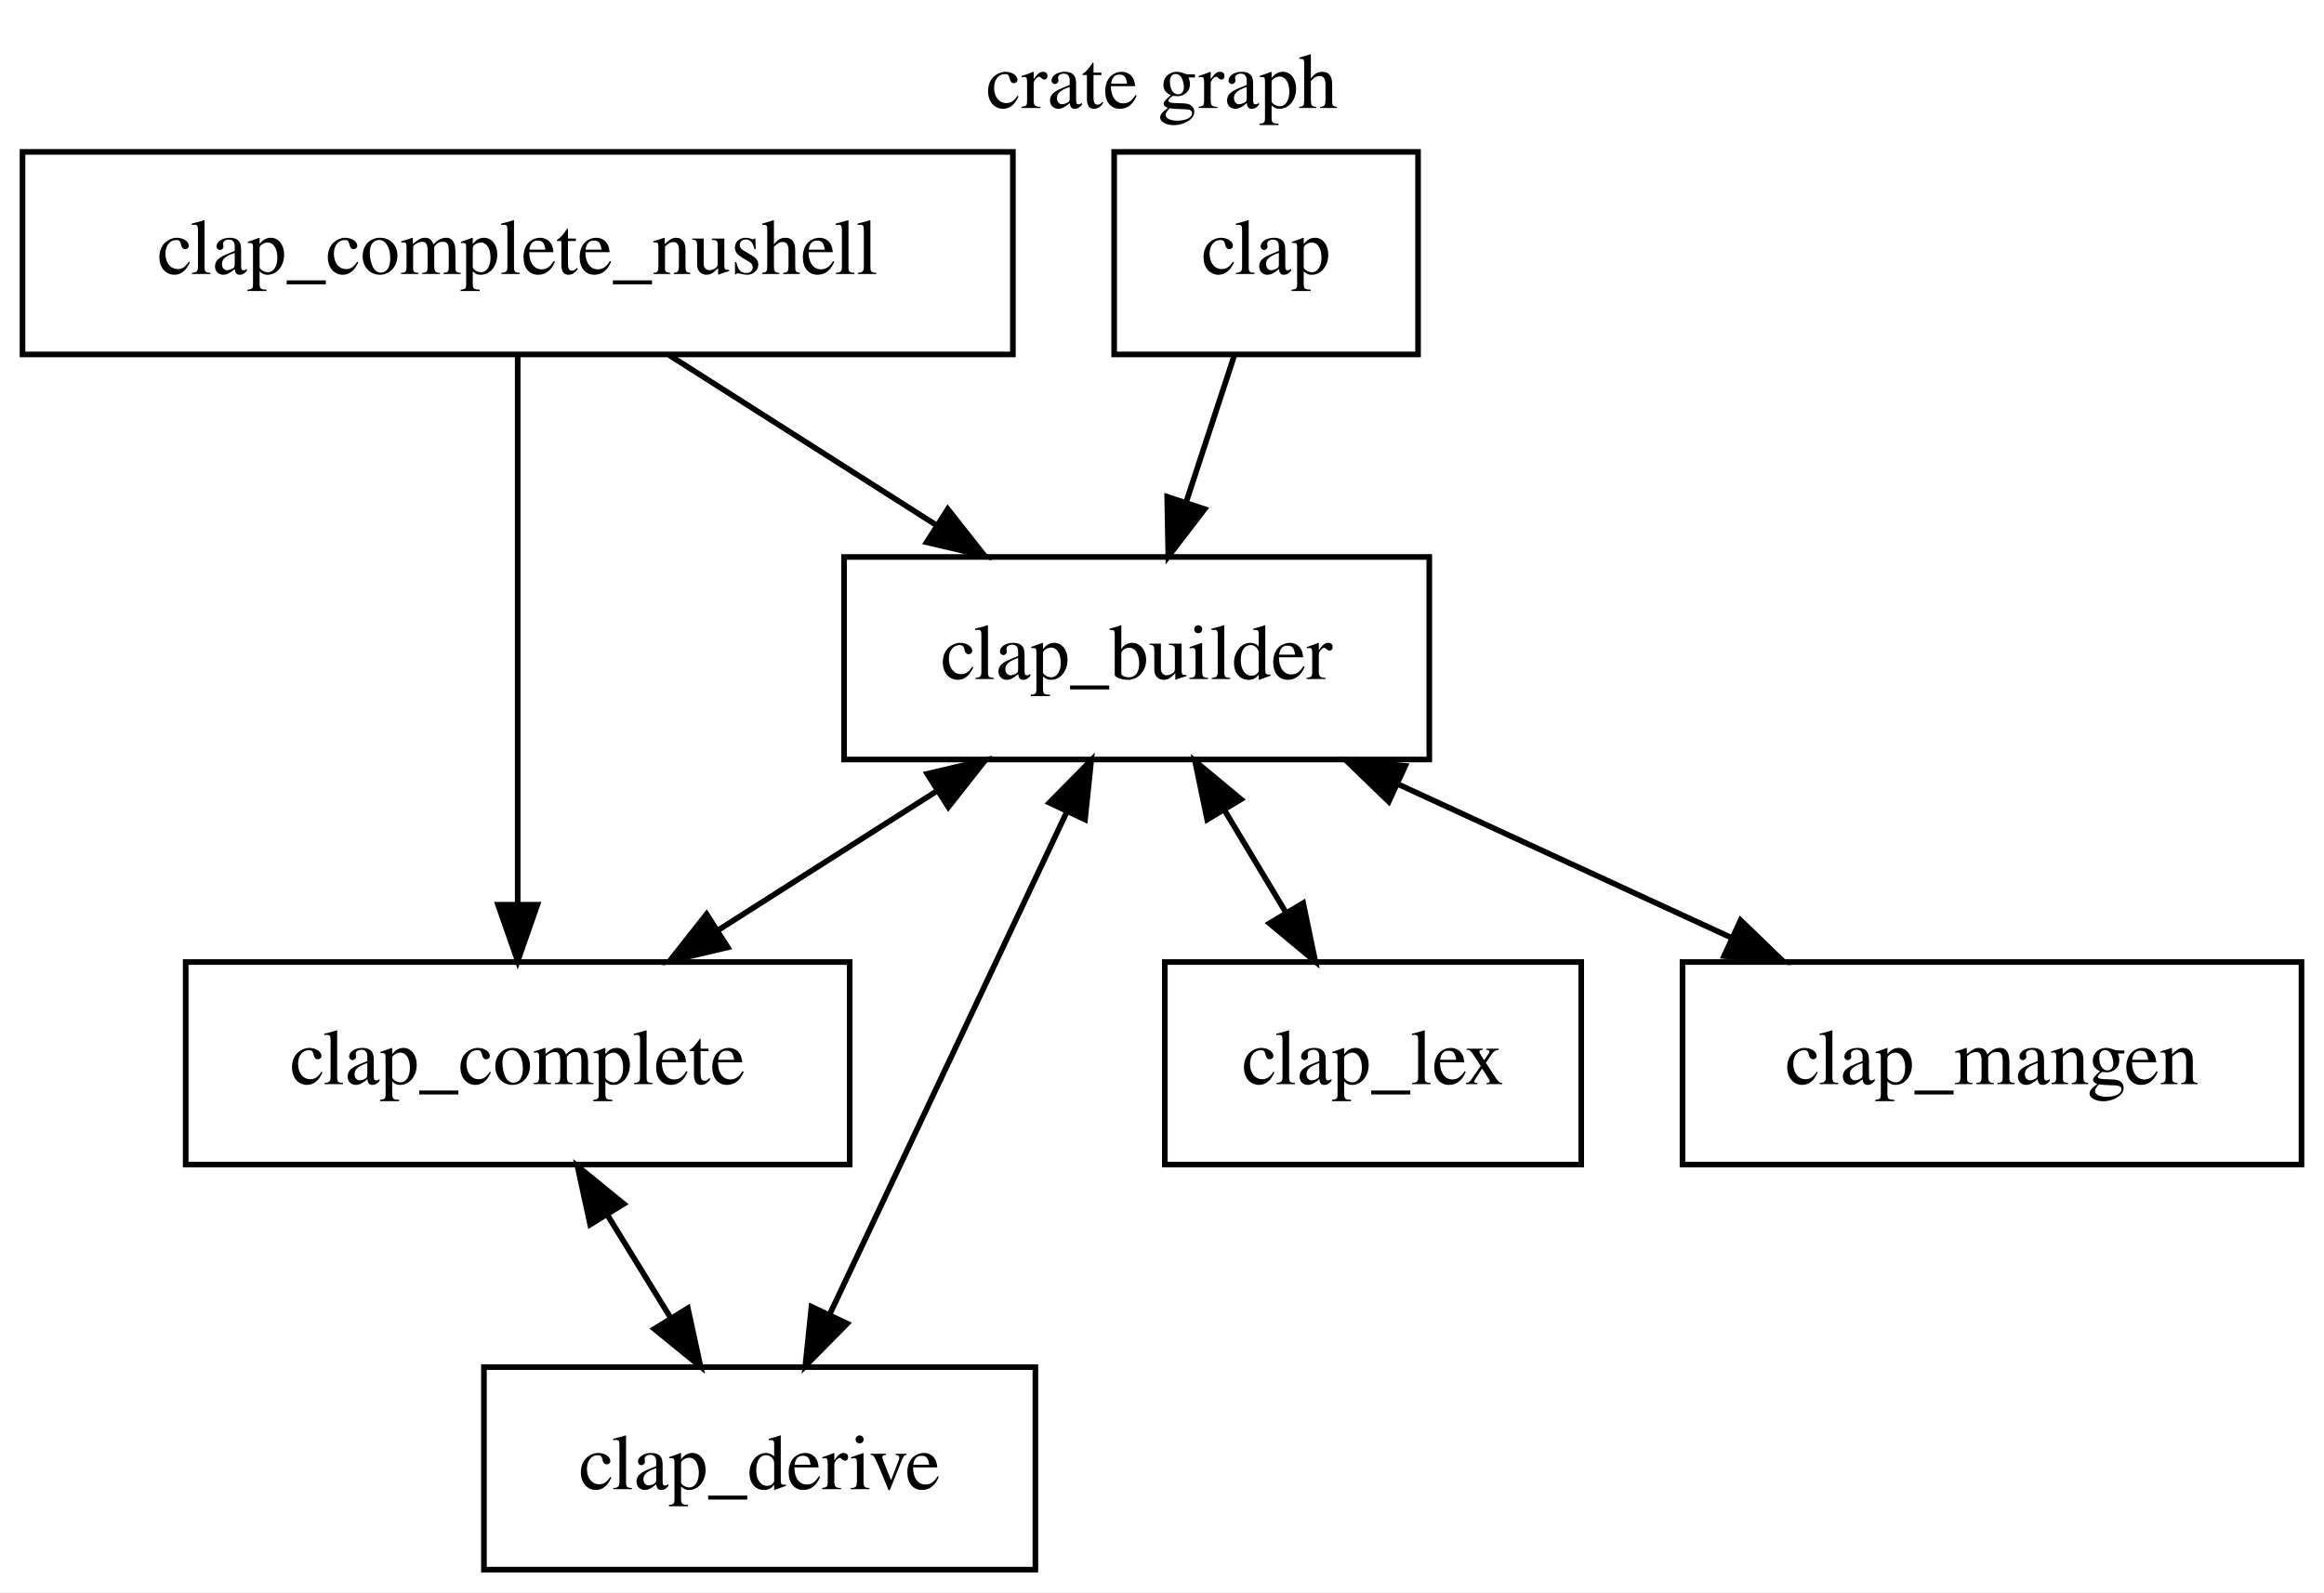
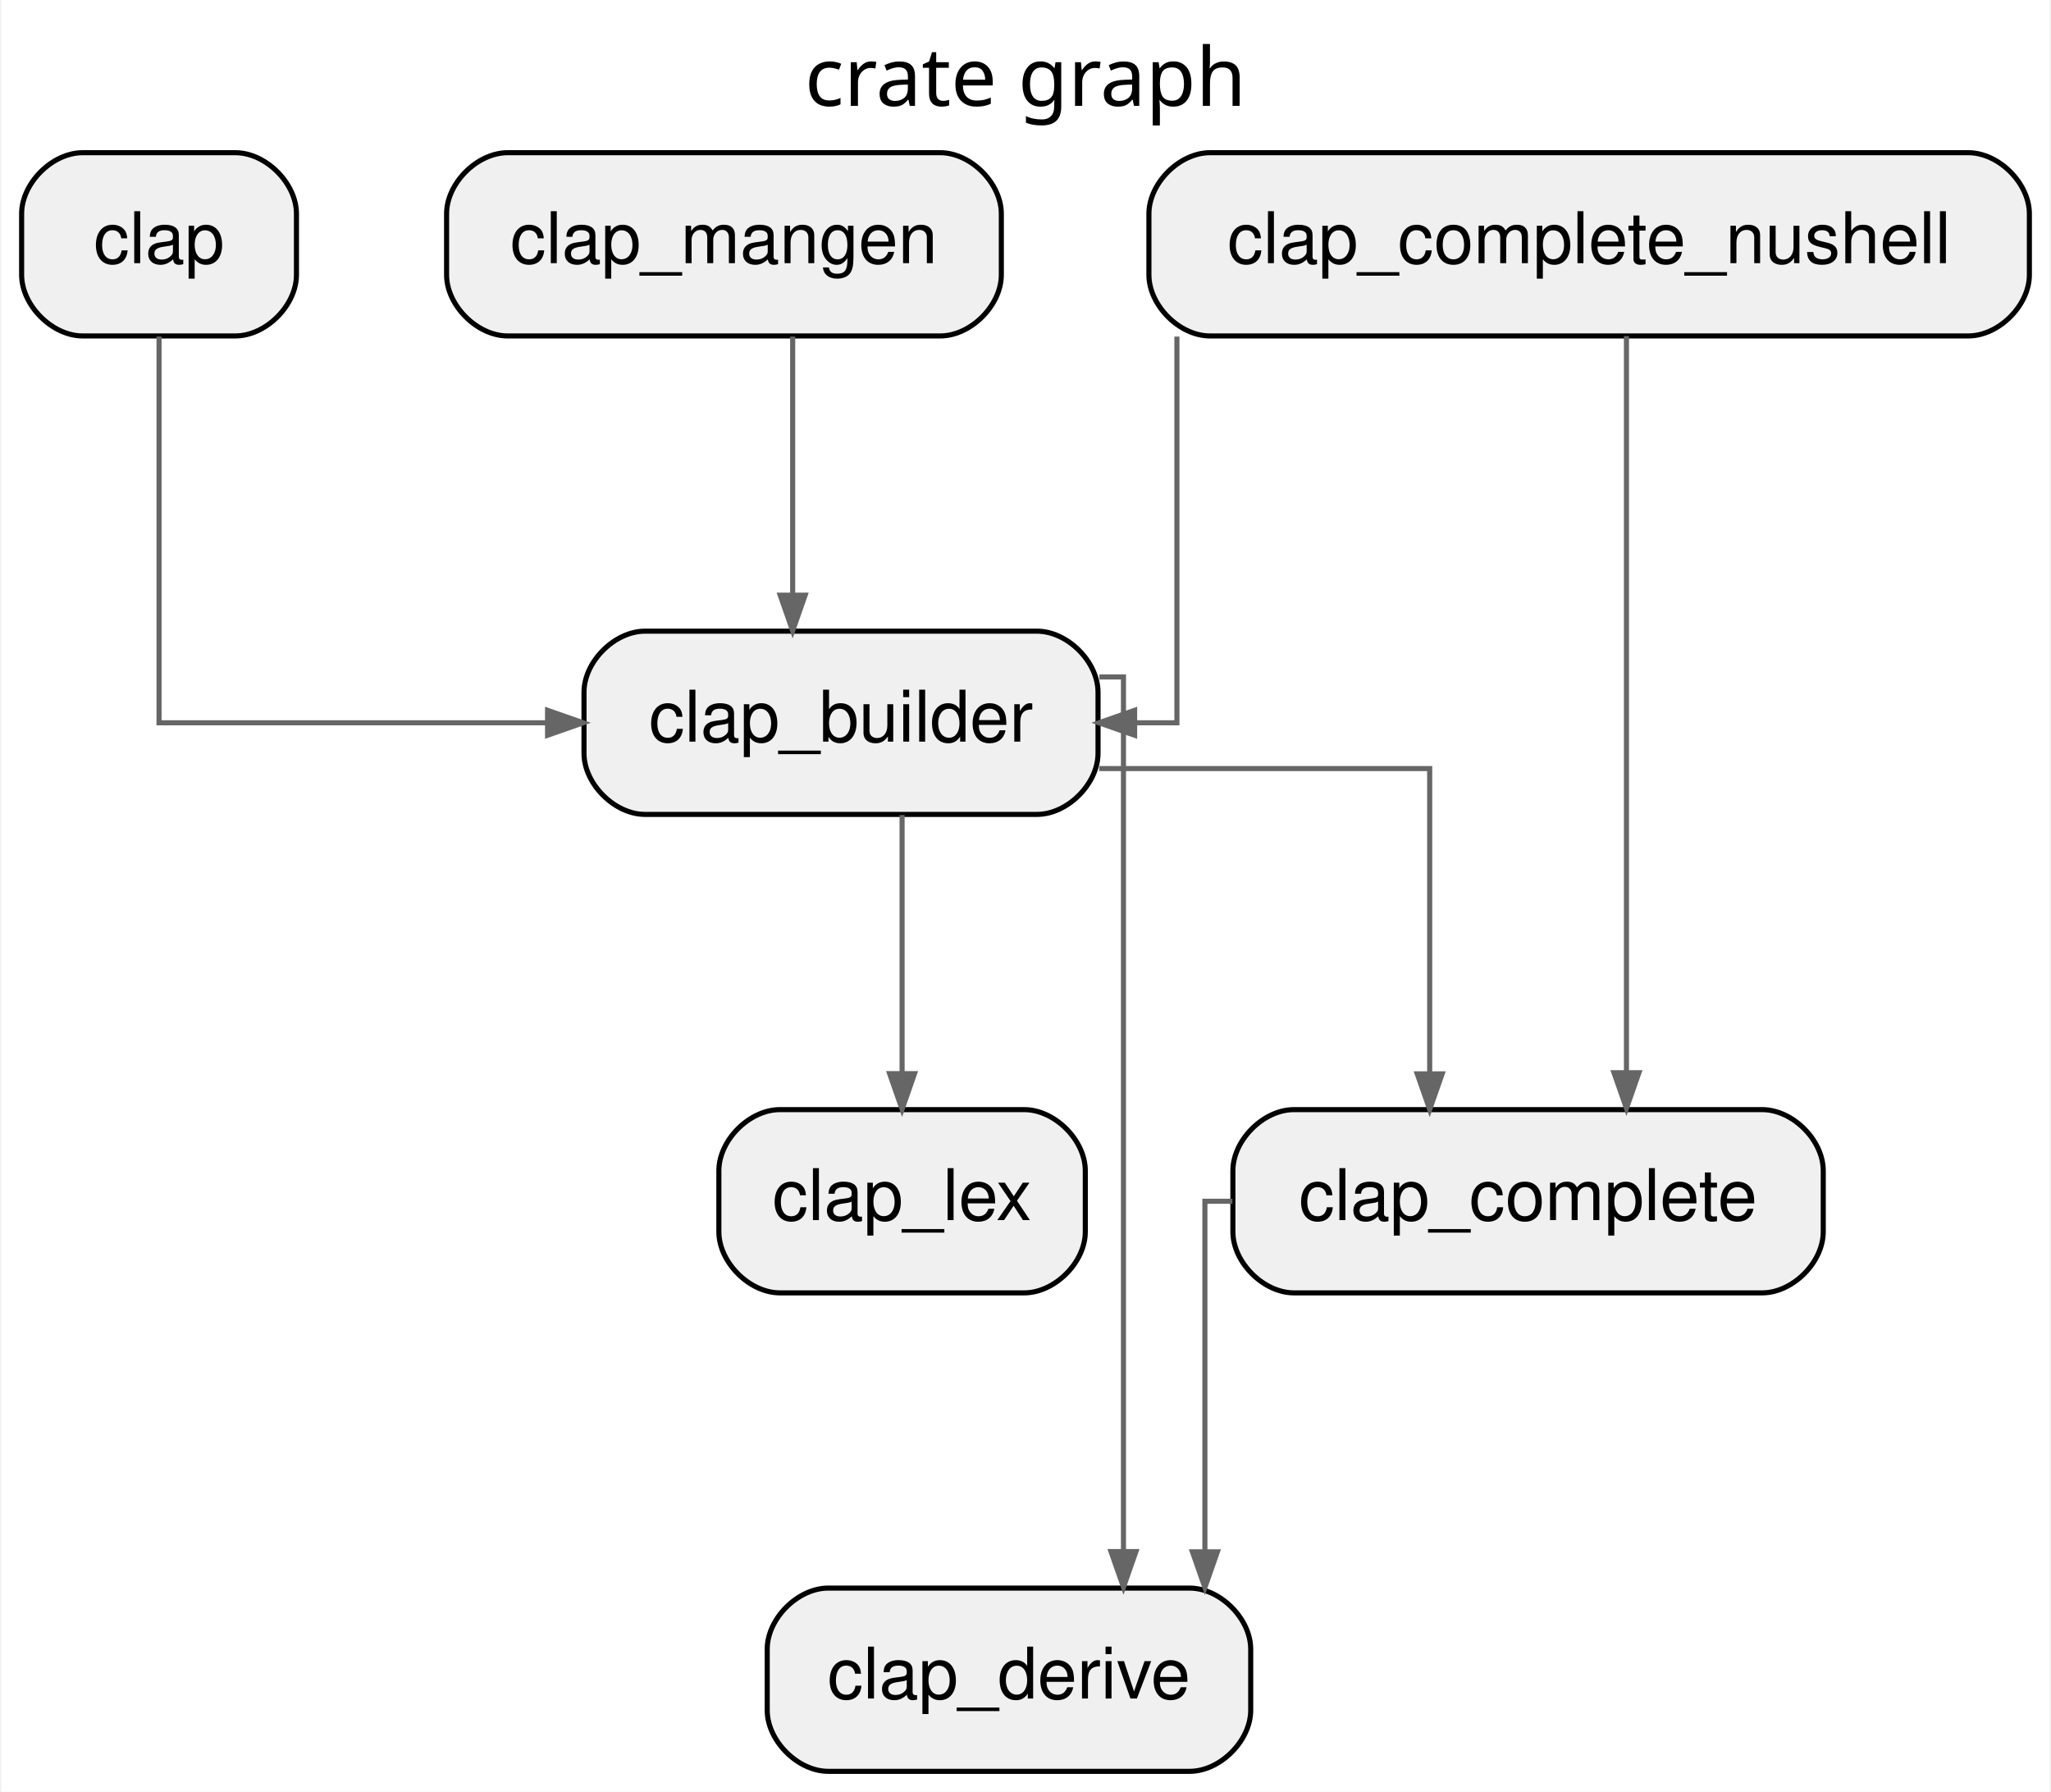
- <svg xmlns="http://www.w3.org/2000/svg" width="413pt" height="283pt" viewBox="0.00 0.00 413.00 283.00">
-   <g id="graph0" class="graph" transform="scale(1 1) rotate(0) translate(4 279)">
-     <polygon fill="white" stroke="transparent" points="-4,4 -4,-279 409,-279 409,4 -4,4" />
-     <text text-anchor="middle" x="202.5" y="-259.8" font-family="Times,serif" font-size="14.00">crate graph</text>
+ <svg xmlns="http://www.w3.org/2000/svg" width="403pt" height="352pt" viewBox="0.00 0.00 402.50 352.00">
+   <g id="graph0" class="graph" transform="scale(1 1) rotate(0) translate(4 348)">
+     <polygon fill="white" stroke="transparent" points="-4,4 -4,-348 398.5,-348 398.5,4 -4,4" />
+     <text text-anchor="middle" x="197.25" y="-327.2" font-family="Helvetica Bold" font-size="16.00">crate graph</text>
    <g id="node1" class="node">
-       <polygon fill="none" stroke="black" points="248,-252 194,-252 194,-216 248,-216 248,-252" />
-       <text text-anchor="middle" x="221" y="-230.3" font-family="Times,serif" font-size="14.00">clap</text>
+       <path fill="#f0f0f0" stroke="black" d="M42,-318C42,-318 12,-318 12,-318 6,-318 0,-312 0,-306 0,-306 0,-294 0,-294 0,-288 6,-282 12,-282 12,-282 42,-282 42,-282 48,-282 54,-288 54,-294 54,-294 54,-306 54,-306 54,-312 48,-318 42,-318" />
+       <text text-anchor="middle" x="27" y="-296.3" font-family="Helvetica,sans-Serif" font-size="14.00">clap</text>
    </g>
    <g id="node2" class="node">
-       <polygon fill="none" stroke="black" points="250,-180 146,-180 146,-144 250,-144 250,-180" />
-       <text text-anchor="middle" x="198" y="-158.3" font-family="Times,serif" font-size="14.00">clap_builder</text>
+       <path fill="#f0f0f0" stroke="black" d="M199.5,-224C199.5,-224 122.5,-224 122.5,-224 116.5,-224 110.5,-218 110.5,-212 110.5,-212 110.5,-200 110.5,-200 110.5,-194 116.5,-188 122.5,-188 122.5,-188 199.5,-188 199.5,-188 205.5,-188 211.5,-194 211.5,-200 211.5,-200 211.5,-212 211.5,-212 211.5,-218 205.5,-224 199.5,-224" />
+       <text text-anchor="middle" x="161" y="-202.3" font-family="Helvetica,sans-Serif" font-size="14.00">clap_builder</text>
    </g>
    <g id="edge1" class="edge">
-       <path fill="none" stroke="black" d="M215.31,-215.7C212.75,-207.9 209.67,-198.51 206.82,-189.83" />
-       <polygon fill="black" stroke="black" points="210.07,-188.51 203.62,-180.1 203.42,-190.7 210.07,-188.51" />
+       <path fill="none" stroke="#666666" d="M27,-281.88C27,-254.56 27,-206 27,-206 27,-206 103.34,-206 103.34,-206" />
+       <polygon fill="#666666" stroke="#666666" points="103.34,-208.45 110.34,-206 103.34,-203.55 103.34,-208.45" />
    </g>
    <g id="node3" class="node">
-       <polygon fill="none" stroke="black" points="147,-108 29,-108 29,-72 147,-72 147,-108" />
-       <text text-anchor="middle" x="88" y="-86.3" font-family="Times,serif" font-size="14.00">clap_complete</text>
+       <path fill="#f0f0f0" stroke="black" d="M342,-130C342,-130 250,-130 250,-130 244,-130 238,-124 238,-118 238,-118 238,-106 238,-106 238,-100 244,-94 250,-94 250,-94 342,-94 342,-94 348,-94 354,-100 354,-106 354,-106 354,-118 354,-118 354,-124 348,-130 342,-130" />
+       <text text-anchor="middle" x="296" y="-108.3" font-family="Helvetica,sans-Serif" font-size="14.00">clap_complete</text>
    </g>
    <g id="edge2" class="edge">
-       <path fill="none" stroke="black" d="M162.35,-138.31C149.97,-130.44 136.1,-121.61 123.72,-113.73" />
-       <polygon fill="black" stroke="black" points="160.78,-141.46 171.09,-143.88 164.53,-135.55 160.78,-141.46" />
-       <polygon fill="black" stroke="black" points="125.33,-110.61 115.01,-108.19 121.57,-116.51 125.33,-110.61" />
+       <path fill="none" stroke="#666666" d="M211.73,-197C242.81,-197 276.67,-197 276.67,-197 276.67,-197 276.67,-137.03 276.67,-137.03" />
+       <polygon fill="#666666" stroke="#666666" points="279.12,-137.03 276.67,-130.03 274.22,-137.03 279.12,-137.03" />
    </g>
    <g id="node5" class="node">
-       <polygon fill="none" stroke="black" points="180,-36 82,-36 82,0 180,0 180,-36" />
-       <text text-anchor="middle" x="131" y="-14.3" font-family="Times,serif" font-size="14.00">clap_derive</text>
+       <path fill="#f0f0f0" stroke="black" d="M229.5,-36C229.5,-36 158.5,-36 158.5,-36 152.5,-36 146.5,-30 146.5,-24 146.5,-24 146.5,-12 146.5,-12 146.5,-6 152.5,0 158.5,0 158.5,0 229.5,0 229.5,0 235.5,0 241.5,-6 241.5,-12 241.5,-12 241.5,-24 241.5,-24 241.5,-30 235.5,-36 229.5,-36" />
+       <text text-anchor="middle" x="194" y="-14.3" font-family="Helvetica,sans-Serif" font-size="14.00">clap_derive</text>
    </g>
    <g id="edge3" class="edge">
-       <path fill="none" stroke="black" d="M185.64,-134.81C173.62,-109.32 155.44,-70.8 143.4,-45.28" />
-       <polygon fill="black" stroke="black" points="182.49,-136.32 189.92,-143.87 188.82,-133.33 182.49,-136.32" />
-       <polygon fill="black" stroke="black" points="146.54,-43.74 139.11,-36.19 140.21,-46.73 146.54,-43.74" />
+       <path fill="none" stroke="#666666" d="M211.77,-215C214.71,-215 216.5,-215 216.5,-215 216.5,-215 216.5,-43.18 216.5,-43.18" />
+       <polygon fill="#666666" stroke="#666666" points="218.95,-43.18 216.5,-36.18 214.05,-43.18 218.95,-43.18" />
    </g>
    <g id="node6" class="node">
-       <polygon fill="none" stroke="black" points="277,-108 203,-108 203,-72 277,-72 277,-108" />
-       <text text-anchor="middle" x="240" y="-86.3" font-family="Times,serif" font-size="14.00">clap_lex</text>
+       <path fill="#f0f0f0" stroke="black" d="M197,-130C197,-130 149,-130 149,-130 143,-130 137,-124 137,-118 137,-118 137,-106 137,-106 137,-100 143,-94 149,-94 149,-94 197,-94 197,-94 203,-94 209,-100 209,-106 209,-106 209,-118 209,-118 209,-124 203,-130 197,-130" />
+       <text text-anchor="middle" x="173" y="-108.3" font-family="Helvetica,sans-Serif" font-size="14.00">clap_lex</text>
    </g>
    <g id="edge4" class="edge">
-       <path fill="none" stroke="black" d="M213.55,-135.08C217.1,-129.17 220.86,-122.89 224.41,-116.98" />
-       <polygon fill="black" stroke="black" points="210.53,-133.32 208.38,-143.7 216.53,-136.92 210.53,-133.32" />
-       <polygon fill="black" stroke="black" points="227.59,-118.48 229.74,-108.1 221.59,-114.88 227.59,-118.48" />
+       <path fill="none" stroke="#666666" d="M173,-187.88C173,-187.88 173,-137.07 173,-137.07" />
+       <polygon fill="#666666" stroke="#666666" points="175.45,-137.07 173,-130.07 170.55,-137.07 175.45,-137.07" />
+     </g>
+     <g id="edge5" class="edge">
+       <path fill="none" stroke="#666666" d="M237.91,-112C234.55,-112 232.5,-112 232.5,-112 232.5,-112 232.5,-43.12 232.5,-43.12" />
+       <polygon fill="#666666" stroke="#666666" points="234.95,-43.12 232.5,-36.12 230.05,-43.12 234.95,-43.12" />
+     </g>
+     <g id="node4" class="node">
+       <path fill="#f0f0f0" stroke="black" d="M382.5,-318C382.5,-318 233.5,-318 233.5,-318 227.5,-318 221.5,-312 221.5,-306 221.5,-306 221.5,-294 221.5,-294 221.5,-288 227.5,-282 233.5,-282 233.5,-282 382.5,-282 382.5,-282 388.5,-282 394.5,-288 394.5,-294 394.5,-294 394.5,-306 394.5,-306 394.5,-312 388.5,-318 382.5,-318" />
+       <text text-anchor="middle" x="308" y="-296.3" font-family="Helvetica,sans-Serif" font-size="14.00">clap_complete_nushell</text>
+     </g>
+     <g id="edge6" class="edge">
+       <path fill="none" stroke="#666666" d="M227,-281.88C227,-254.56 227,-206 227,-206 227,-206 218.69,-206 218.69,-206" />
+       <polygon fill="#666666" stroke="#666666" points="218.69,-203.55 211.69,-206 218.69,-208.45 218.69,-203.55" />
+     </g>
+     <g id="edge7" class="edge">
+       <path fill="none" stroke="#666666" d="M315.33,-281.97C315.33,-281.97 315.33,-137.25 315.33,-137.25" />
+       <polygon fill="#666666" stroke="#666666" points="317.78,-137.25 315.33,-130.25 312.88,-137.25 317.78,-137.25" />
    </g>
    <g id="node7" class="node">
-       <polygon fill="none" stroke="black" points="405,-108 295,-108 295,-72 405,-72 405,-108" />
-       <text text-anchor="middle" x="350" y="-86.3" font-family="Times,serif" font-size="14.00">clap_mangen</text>
-     </g>
-     <g id="edge5" class="edge">
-       <path fill="none" stroke="black" d="M244.34,-139.66C263.16,-130.99 284.86,-121 303.67,-112.33" />
-       <polygon fill="black" stroke="black" points="242.8,-136.51 235.18,-143.88 245.73,-142.87 242.8,-136.51" />
-       <polygon fill="black" stroke="black" points="305.32,-115.43 312.94,-108.07 302.39,-109.07 305.32,-115.43" />
-     </g>
-     <g id="edge6" class="edge">
-       <path fill="none" stroke="black" d="M103.92,-63.08C107.55,-57.17 111.41,-50.89 115.04,-44.98" />
-       <polygon fill="black" stroke="black" points="100.88,-61.34 98.63,-71.7 106.85,-65.01 100.88,-61.34" />
-       <polygon fill="black" stroke="black" points="118.24,-46.46 120.49,-36.1 112.28,-42.79 118.24,-46.46" />
-     </g>
-     <g id="node4" class="node">
-       <polygon fill="none" stroke="black" points="176,-252 0,-252 0,-216 176,-216 176,-252" />
-       <text text-anchor="middle" x="88" y="-230.3" font-family="Times,serif" font-size="14.00">clap_complete_nushell</text>
-     </g>
-     <g id="edge7" class="edge">
-       <path fill="none" stroke="black" d="M114.91,-215.88C129.16,-206.81 146.85,-195.55 162.24,-185.76" />
-       <polygon fill="black" stroke="black" points="164.43,-188.51 170.99,-180.19 160.67,-182.61 164.43,-188.51" />
+       <path fill="#f0f0f0" stroke="black" d="M180.5,-318C180.5,-318 95.5,-318 95.5,-318 89.5,-318 83.5,-312 83.5,-306 83.5,-306 83.5,-294 83.5,-294 83.5,-288 89.5,-282 95.5,-282 95.5,-282 180.5,-282 180.5,-282 186.5,-282 192.5,-288 192.5,-294 192.5,-294 192.5,-306 192.5,-306 192.5,-312 186.5,-318 180.5,-318" />
+       <text text-anchor="middle" x="138" y="-296.3" font-family="Helvetica,sans-Serif" font-size="14.00">clap_mangen</text>
    </g>
    <g id="edge8" class="edge">
-       <path fill="none" stroke="black" d="M88,-215.87C88,-191.67 88,-147.21 88,-118.39" />
-       <polygon fill="black" stroke="black" points="91.5,-118.19 88,-108.19 84.5,-118.19 91.5,-118.19" />
+       <path fill="none" stroke="#666666" d="M151.5,-281.88C151.5,-281.88 151.5,-231.07 151.5,-231.07" />
+       <polygon fill="#666666" stroke="#666666" points="153.95,-231.07 151.5,-224.07 149.05,-231.07 153.95,-231.07" />
    </g>
  </g>
</svg>
